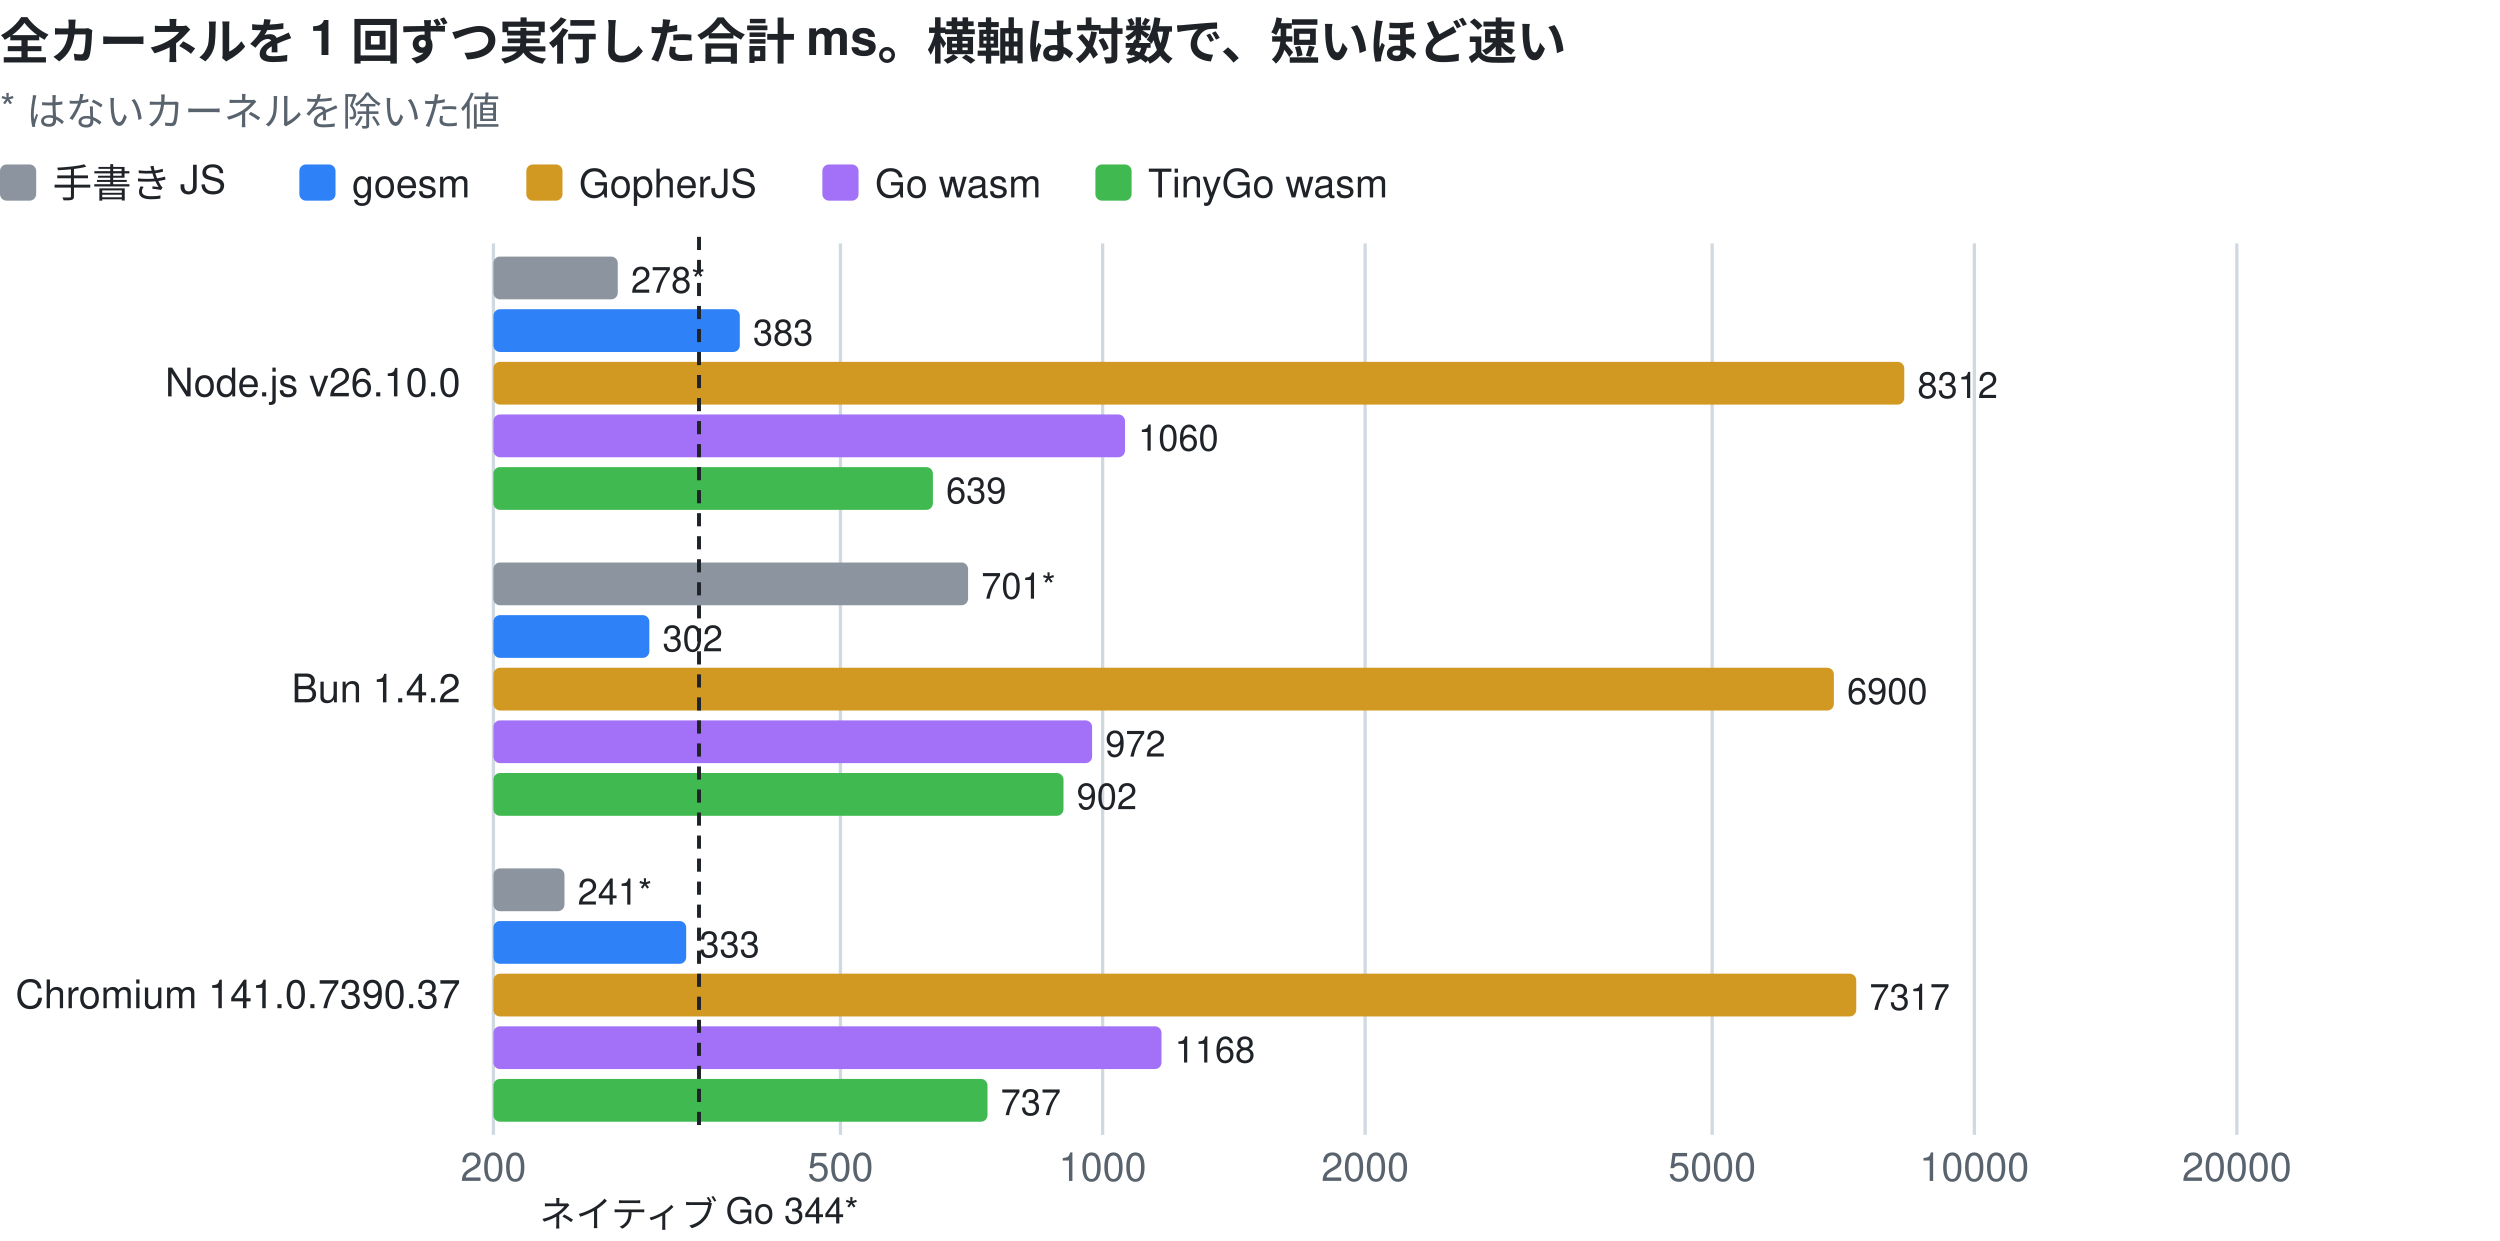
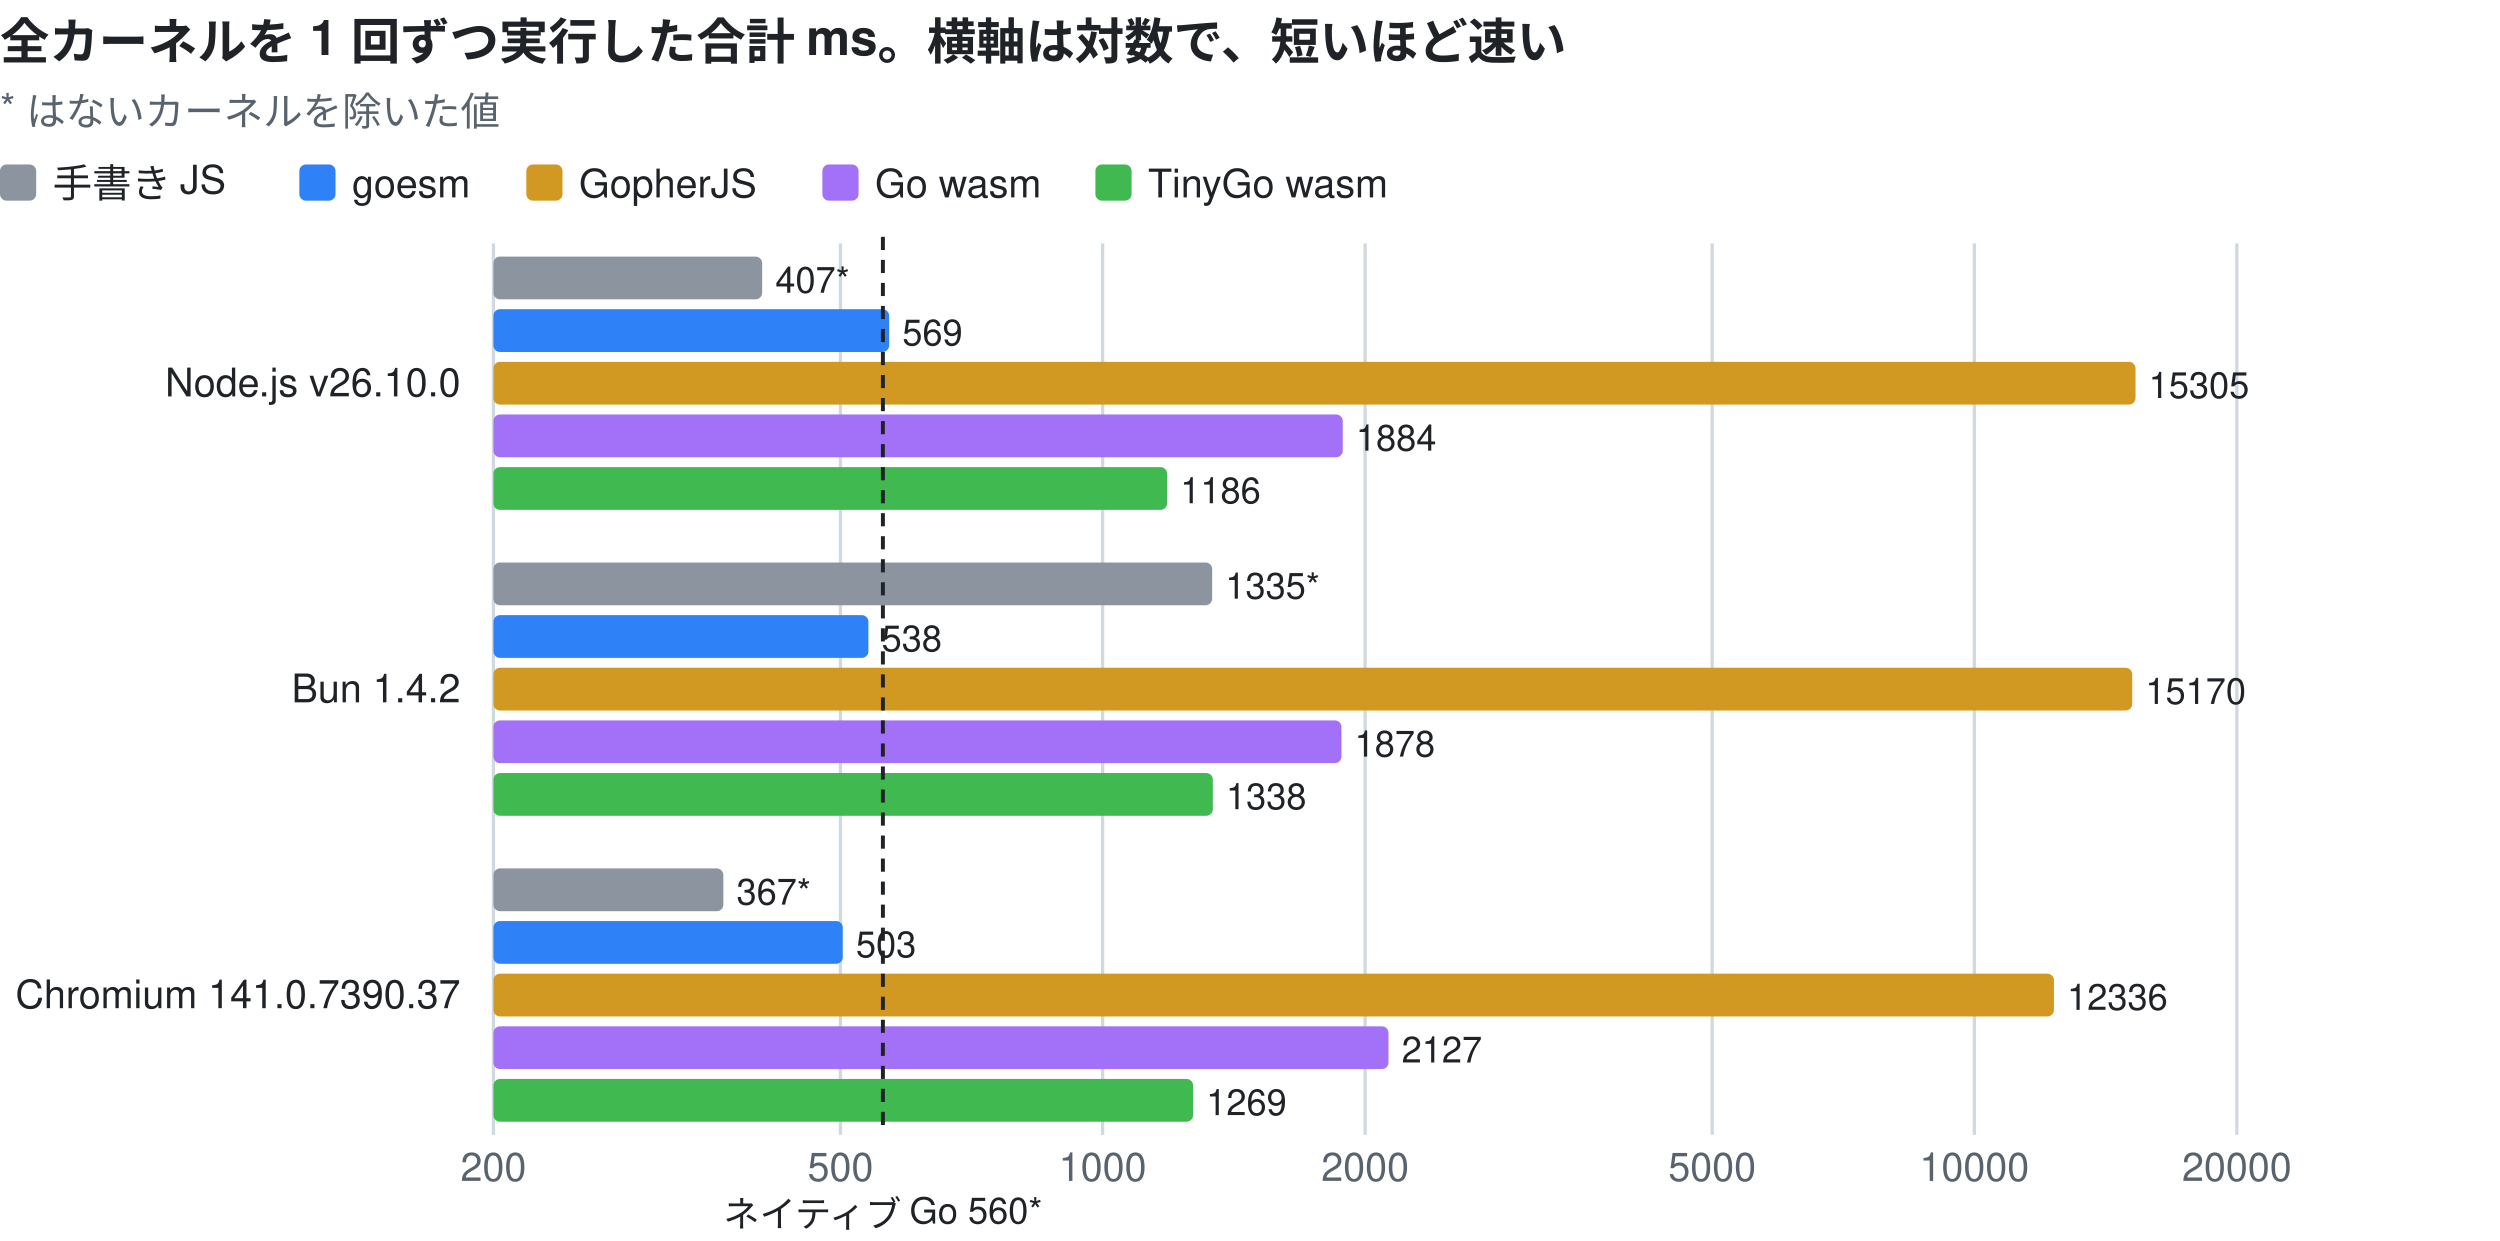
<svg xmlns="http://www.w3.org/2000/svg" width="760" height="377" viewBox="0 0 760 377" font-family="-apple-system, 'Segoe UI', Helvetica, Arial, 'Hiragino Sans', 'Noto Sans CJK JP', 'Yu Gothic', sans-serif" font-size="12">
  <style>.t{fill:#1f2328}.m{fill:#59636e}.g{stroke:#d1d9e0}.r{stroke:#1f2328}@media (prefers-color-scheme:dark){.t{fill:#f0f6fc}.m{fill:#9198a1}.g{stroke:#3d444d}.r{stroke:#f0f6fc}}</style>
  <text class="t" x="0" y="18" font-size="15" font-weight="600">全カーネルを 1 回ずつ実行した合計 ms。横軸は対数で、短いほど速い</text>
  <text class="m" x="0" y="37">* はないカーネルを除いた値</text>
  <rect x="0" y="50" width="11" height="11" rx="2" fill="#8c959f" />
  <text class="t" x="16" y="60">手書き JS</text>
  <rect x="91" y="50" width="11" height="11" rx="2" fill="#2f81f7" />
  <text class="t" x="107" y="60">goesm</text>
  <rect x="160" y="50" width="11" height="11" rx="2" fill="#d29922" />
  <text class="t" x="176" y="60">GopherJS</text>
  <rect x="250" y="50" width="11" height="11" rx="2" fill="#a371f7" />
  <text class="t" x="266" y="60">Go wasm</text>
  <rect x="333" y="50" width="11" height="11" rx="2" fill="#3fb950" />
  <text class="t" x="349" y="60">TinyGo wasm</text>
  <line class="g" x1="150.0" y1="74" x2="150.0" y2="345" />
  <text class="m" x="150.0" y="359" text-anchor="middle">200</text>
  <line class="g" x1="255.5" y1="74" x2="255.5" y2="345" />
  <text class="m" x="255.5" y="359" text-anchor="middle">500</text>
  <line class="g" x1="335.2" y1="74" x2="335.2" y2="345" />
  <text class="m" x="335.2" y="359" text-anchor="middle">1000</text>
  <line class="g" x1="415.0" y1="74" x2="415.0" y2="345" />
  <text class="m" x="415.0" y="359" text-anchor="middle">2000</text>
  <line class="g" x1="520.5" y1="74" x2="520.5" y2="345" />
  <text class="m" x="520.5" y="359" text-anchor="middle">5000</text>
  <line class="g" x1="600.2" y1="74" x2="600.2" y2="345" />
  <text class="m" x="600.2" y="359" text-anchor="middle">10000</text>
  <line class="g" x1="680.0" y1="74" x2="680.0" y2="345" />
  <text class="m" x="680.0" y="359" text-anchor="middle">20000</text>
  <text class="t" x="140" y="120.5" text-anchor="end">Node.js v26.10.0</text>
-   <rect x="150" y="78" width="37.8" height="13" rx="2" fill="#8c959f" />
-   <text class="t" x="191.8" y="89" font-size="11">278*</text>
-   <rect x="150" y="94" width="74.9" height="13" rx="2" fill="#2f81f7" />
-   <text class="t" x="228.9" y="105" font-size="11">383</text>
-   <rect x="150" y="110" width="428.9" height="13" rx="2" fill="#d29922" />
-   <text class="t" x="582.9" y="121" font-size="11">8312</text>
-   <rect x="150" y="126" width="192.0" height="13" rx="2" fill="#a371f7" />
-   <text class="t" x="346.0" y="137" font-size="11">1060</text>
-   <rect x="150" y="142" width="133.6" height="13" rx="2" fill="#3fb950" />
-   <text class="t" x="287.6" y="153" font-size="11">639</text>
+   <rect x="150" y="78" width="81.7" height="13" rx="2" fill="#8c959f" />
+   <text class="t" x="235.7" y="89" font-size="11">407*</text>
+   <rect x="150" y="94" width="120.3" height="13" rx="2" fill="#2f81f7" />
+   <text class="t" x="274.3" y="105" font-size="11">569</text>
+   <rect x="150" y="110" width="499.2" height="13" rx="2" fill="#d29922" />
+   <text class="t" x="653.2" y="121" font-size="11">15305</text>
+   <rect x="150" y="126" width="258.2" height="13" rx="2" fill="#a371f7" />
+   <text class="t" x="412.2" y="137" font-size="11">1884</text>
+   <rect x="150" y="142" width="204.8" height="13" rx="2" fill="#3fb950" />
+   <text class="t" x="358.8" y="153" font-size="11">1186</text>
  <text class="t" x="140" y="213.5" text-anchor="end">Bun 1.4.2</text>
-   <rect x="150" y="171" width="144.3" height="13" rx="2" fill="#8c959f" />
-   <text class="t" x="298.3" y="182" font-size="11">701*</text>
-   <rect x="150" y="187" width="47.4" height="13" rx="2" fill="#2f81f7" />
-   <text class="t" x="201.4" y="198" font-size="11">302</text>
-   <rect x="150" y="203" width="407.5" height="13" rx="2" fill="#d29922" />
-   <text class="t" x="561.5" y="214" font-size="11">6900</text>
-   <rect x="150" y="219" width="182.0" height="13" rx="2" fill="#a371f7" />
-   <text class="t" x="336.0" y="230" font-size="11">972</text>
-   <rect x="150" y="235" width="173.3" height="13" rx="2" fill="#3fb950" />
-   <text class="t" x="327.3" y="246" font-size="11">902</text>
+   <rect x="150" y="171" width="218.5" height="13" rx="2" fill="#8c959f" />
+   <text class="t" x="372.5" y="182" font-size="11">1335*</text>
+   <rect x="150" y="187" width="114.0" height="13" rx="2" fill="#2f81f7" />
+   <text class="t" x="268.0" y="198" font-size="11">538</text>
+   <rect x="150" y="203" width="498.2" height="13" rx="2" fill="#d29922" />
+   <text class="t" x="652.2" y="214" font-size="11">15170</text>
+   <rect x="150" y="219" width="257.8" height="13" rx="2" fill="#a371f7" />
+   <text class="t" x="411.8" y="230" font-size="11">1878</text>
+   <rect x="150" y="235" width="218.7" height="13" rx="2" fill="#3fb950" />
+   <text class="t" x="372.7" y="246" font-size="11">1338</text>
  <text class="t" x="140" y="306.5" text-anchor="end">Chromium 141.0.7390.37</text>
-   <rect x="150" y="264" width="21.6" height="13" rx="2" fill="#8c959f" />
-   <text class="t" x="175.6" y="275" font-size="11">241*</text>
-   <rect x="150" y="280" width="58.6" height="13" rx="2" fill="#2f81f7" />
-   <text class="t" x="212.6" y="291" font-size="11">333</text>
-   <rect x="150" y="296" width="414.3" height="13" rx="2" fill="#d29922" />
-   <text class="t" x="568.3" y="307" font-size="11">7317</text>
-   <rect x="150" y="312" width="203.1" height="13" rx="2" fill="#a371f7" />
-   <text class="t" x="357.1" y="323" font-size="11">1168</text>
-   <rect x="150" y="328" width="150.2" height="13" rx="2" fill="#3fb950" />
-   <text class="t" x="304.2" y="339" font-size="11">737</text>
-   <line class="r" x1="212.5" y1="72" x2="212.5" y2="345" stroke-dasharray="4 3" stroke-width="1.2" />
-   <text class="t" x="212.5" y="373" text-anchor="middle" font-size="11">ネイティブ Go 344*</text>
+   <rect x="150" y="264" width="69.9" height="13" rx="2" fill="#8c959f" />
+   <text class="t" x="223.9" y="275" font-size="11">367*</text>
+   <rect x="150" y="280" width="106.2" height="13" rx="2" fill="#2f81f7" />
+   <text class="t" x="260.2" y="291" font-size="11">503</text>
+   <rect x="150" y="296" width="474.4" height="13" rx="2" fill="#d29922" />
+   <text class="t" x="628.4" y="307" font-size="11">12336</text>
+   <rect x="150" y="312" width="272.1" height="13" rx="2" fill="#a371f7" />
+   <text class="t" x="426.1" y="323" font-size="11">2127</text>
+   <rect x="150" y="328" width="212.7" height="13" rx="2" fill="#3fb950" />
+   <text class="t" x="366.7" y="339" font-size="11">1269</text>
+   <line class="r" x1="268.4" y1="72" x2="268.4" y2="345" stroke-dasharray="4 3" stroke-width="1.2" />
+   <text class="t" x="268.4" y="373" text-anchor="middle" font-size="11">ネイティブ Go 560*</text>
</svg>
